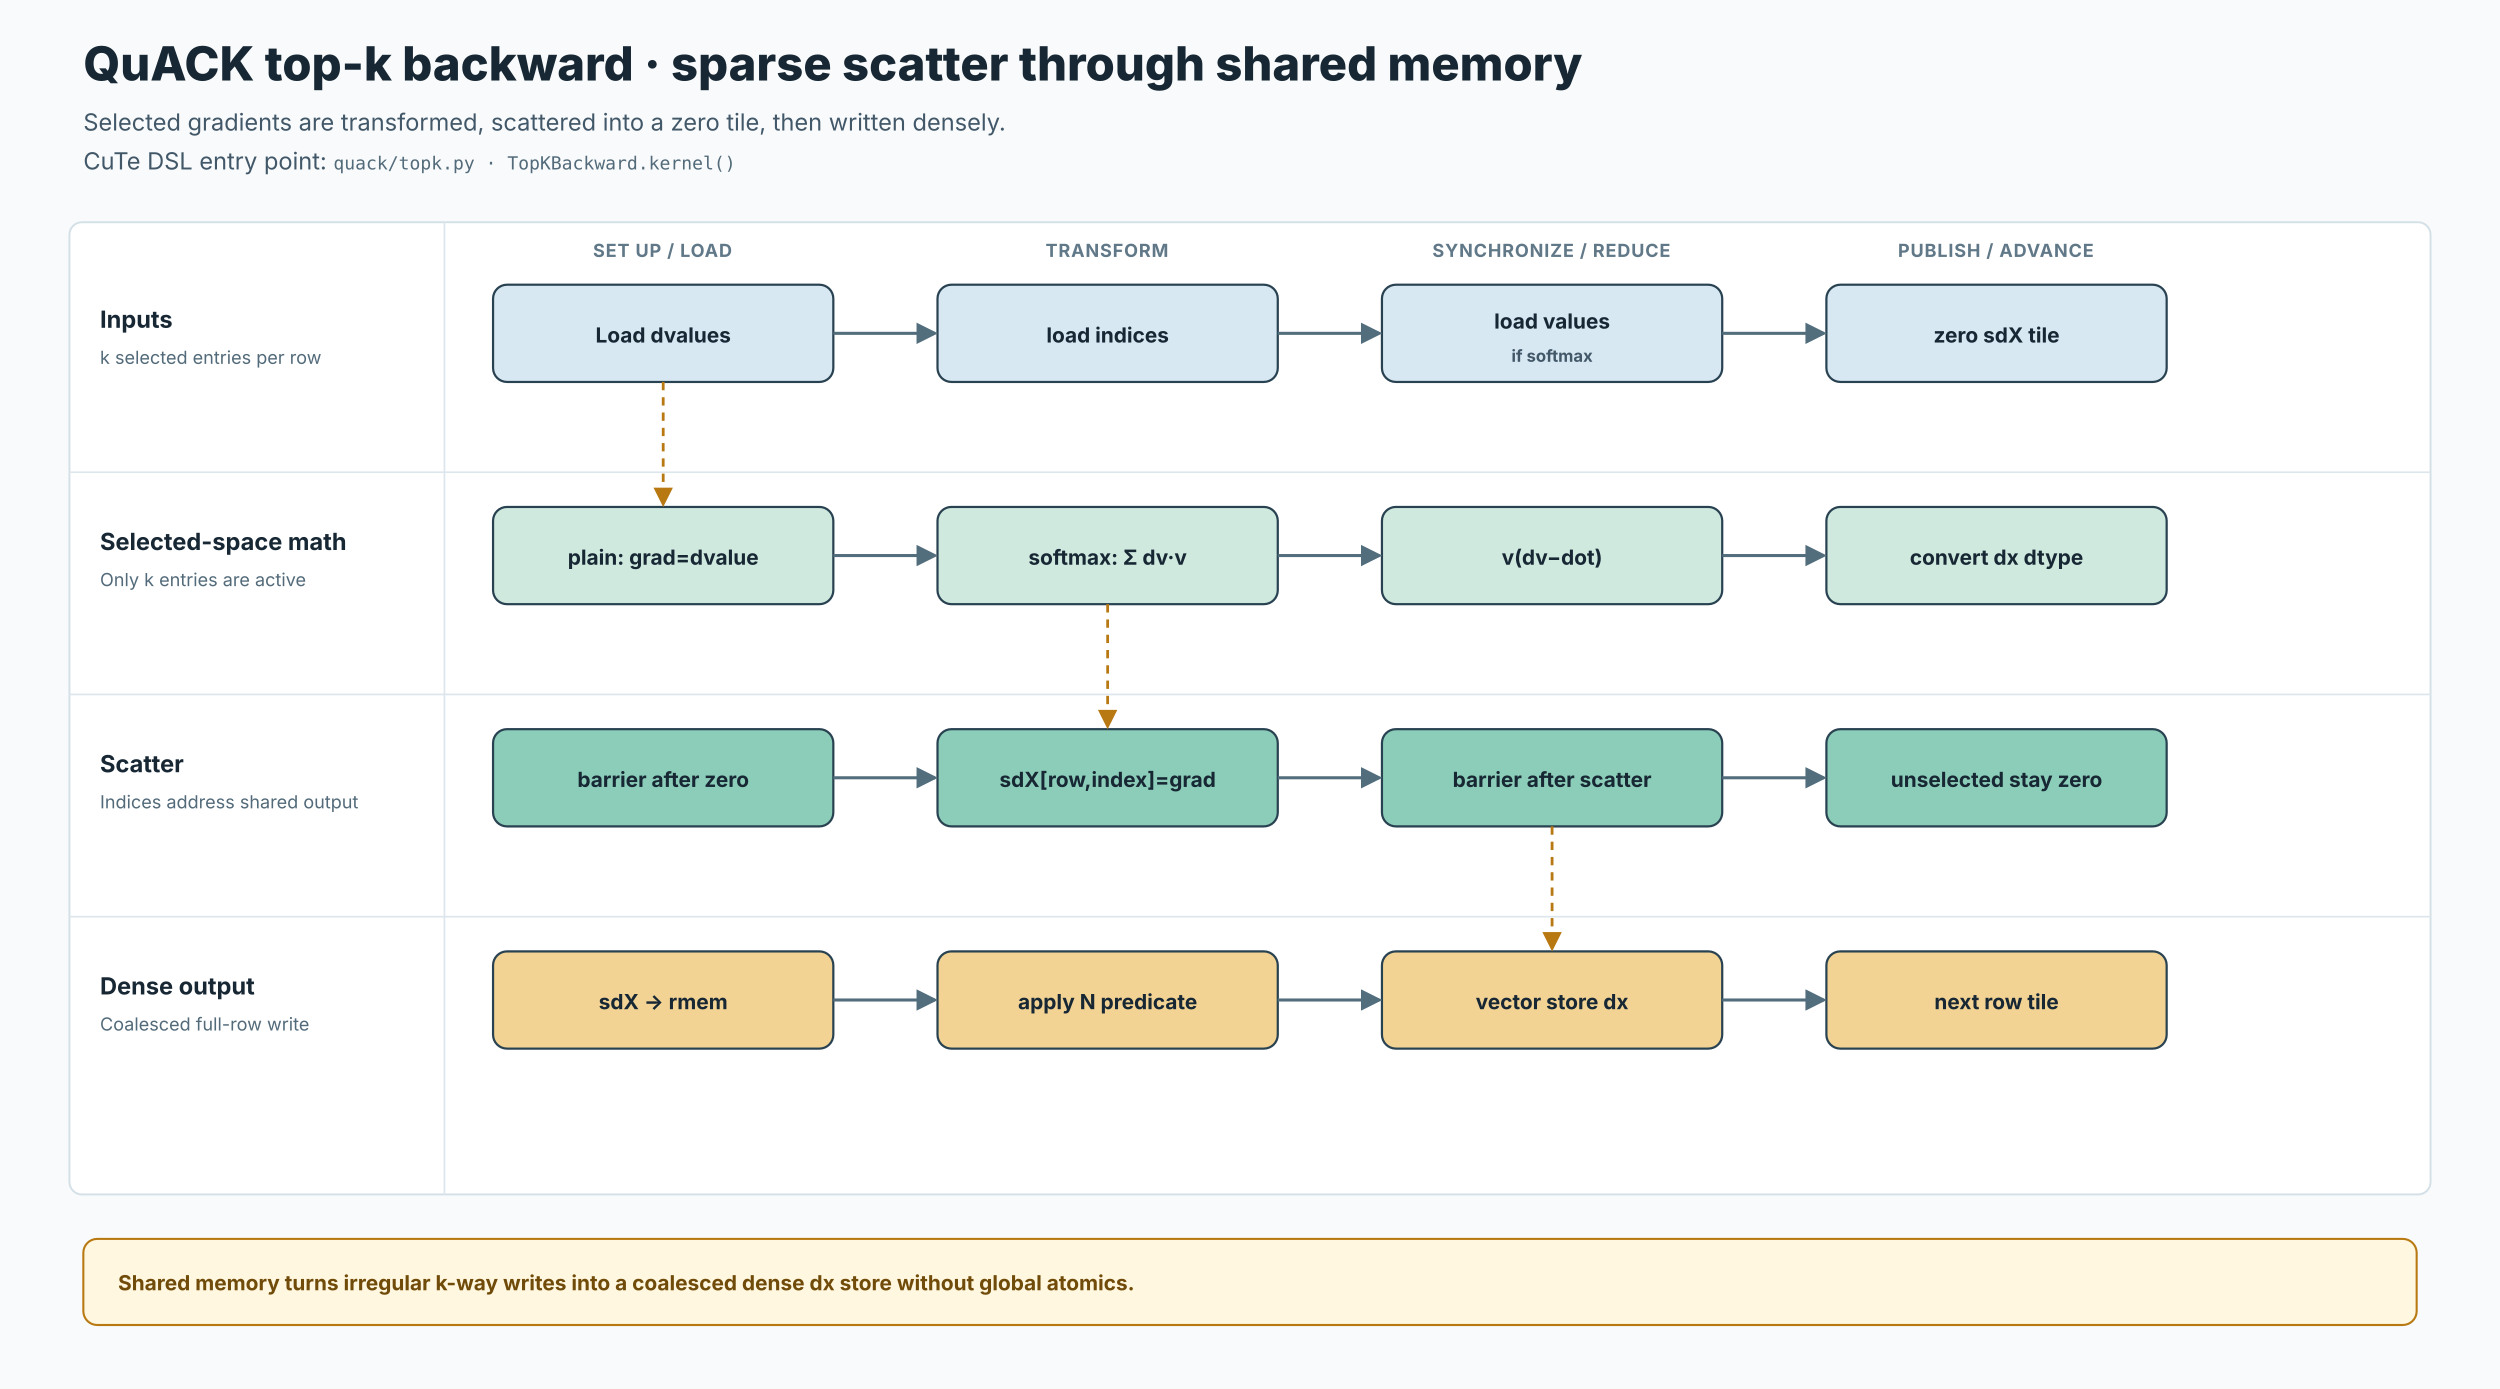
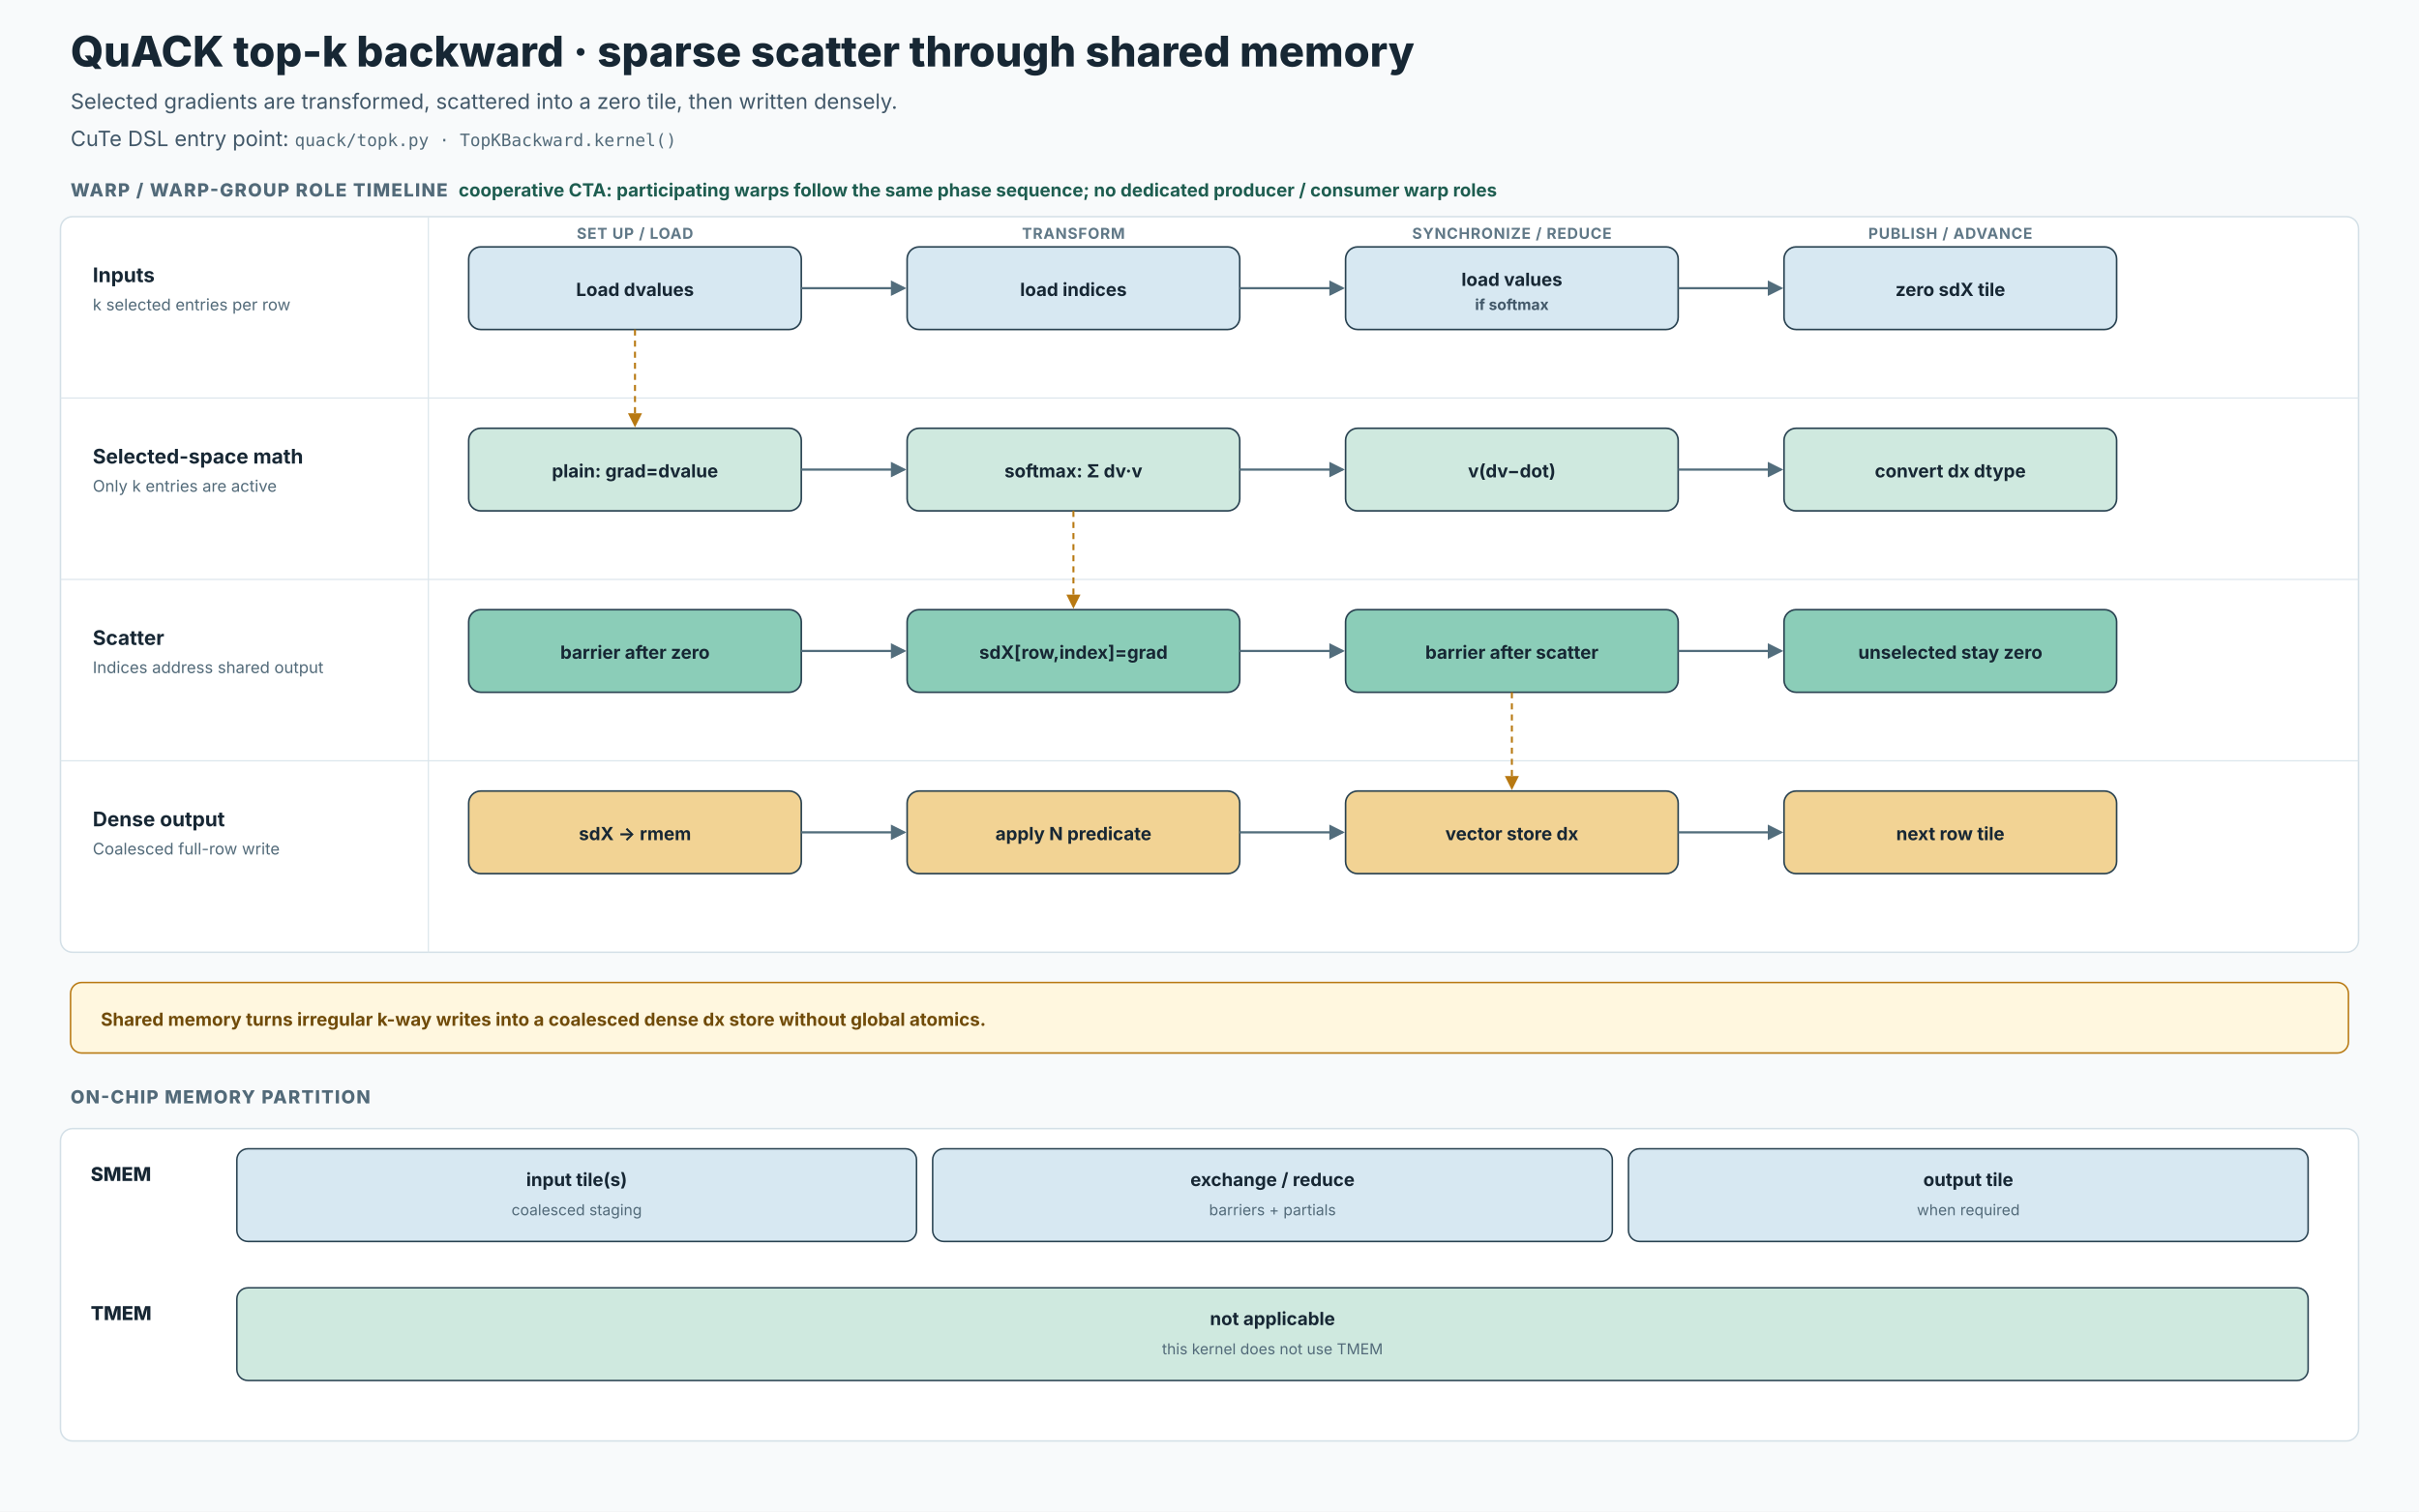
- <svg xmlns="http://www.w3.org/2000/svg" width="1800" height="1000" viewBox="0 0 1800 1000" role="img" aria-labelledby="title desc">
+ <svg xmlns="http://www.w3.org/2000/svg" width="2400" height="1500" viewBox="0 0 2400 1500" role="img" aria-labelledby="title desc">
  <defs>
    <style>
      text { font-family: Inter, ui-sans-serif, system-ui, -apple-system, BlinkMacSystemFont, "Segoe UI", sans-serif; fill: #172734; }
-       .title { font-size: 34px; font-weight: 760; } .subtitle { font-size: 17px; fill: #425869; }
-       .lane { font-size: 17px; font-weight: 730; } .lane-note { font-size: 13px; fill: #526a79; }
-       .phase { font-size: 13px; font-weight: 700; fill: #607887; text-anchor: middle; letter-spacing: .6px; }
-       .box { font-size: 15px; font-weight: 700; text-anchor: middle; dominant-baseline: middle; }
-       .mini { font-size: 12px; font-weight: 650; fill: #425869; text-anchor: middle; dominant-baseline: middle; }
+       .title { font-size: 42px; font-weight: 760; } .subtitle { font-size: 21px; fill: #425869; }
+       .panel-title { font-size: 18px; font-weight: 780; fill: #526a79; letter-spacing: 1.2px; }
+       .lane { font-size: 20px; font-weight: 730; } .lane-note { font-size: 16px; fill: #526a79; }
+       .phase { font-size: 15px; font-weight: 700; fill: #607887; text-anchor: middle; letter-spacing: .7px; }
+       .box { font-size: 18px; font-weight: 700; text-anchor: middle; dominant-baseline: middle; }
+       .mini { font-size: 15px; font-weight: 650; fill: #425869; text-anchor: middle; dominant-baseline: middle; }
      .node { stroke: #294251; stroke-width: 1.6; } .grid { stroke: #dce6ec; stroke-width: 1.2; }
      .arrow { fill: none; stroke: #526d7c; stroke-width: 2.2; marker-end: url(#arrow); }
      .dep { fill: none; stroke: #b87912; stroke-width: 2; stroke-dasharray: 6 5; marker-end: url(#gold); }
-       .note { font-size: 15px; font-weight: 650; fill: #704b09; } .source { font-family: ui-monospace, SFMono-Regular, Menlo, Consolas, monospace; font-size: 13px; fill: #526a79; }
+       .note { font-size: 18px; font-weight: 650; fill: #704b09; } .source { font-family: ui-monospace, SFMono-Regular, Menlo, Consolas, monospace; font-size: 17px; fill: #526a79; }
+       .role-summary { font-size: 18px; font-weight: 680; fill: #1e5d50; }
+       .memory-label { font-size: 19px; font-weight: 760; } .mem-node { stroke: #294251; stroke-width: 1.5; }
+       .mem-name { font-size: 18px; font-weight: 740; text-anchor: middle; } .mem-note { font-size: 15px; fill: #526a79; text-anchor: middle; }
    </style>
    <marker id="arrow" viewBox="0 0 10 10" refX="8.5" refY="5" markerWidth="7" markerHeight="7" orient="auto">
      <path d="M0 0L10 5L0 10Z" fill="#526d7c" />
    </marker>
    <marker id="gold" viewBox="0 0 10 10" refX="8.5" refY="5" markerWidth="7" markerHeight="7" orient="auto">
      <path d="M0 0L10 5L0 10Z" fill="#b87912" />
    </marker>
  </defs>
-   <rect width="1800" height="1000" fill="#f8fafb" />
-   <text class="title" x="60" y="58">QuACK top-k backward · sparse scatter through shared memory</text>
-   <text class="subtitle" x="60" y="94">Selected gradients are transformed, scattered into a zero tile, then written densely.</text>
-   <text class="subtitle" x="60" y="122">CuTe DSL entry point: <tspan class="source">quack/topk.py · TopKBackward.kernel()</tspan>
+   <rect width="2400" height="1500" fill="#f8fafb" />
+   <text class="title" x="70" y="66">QuACK top-k backward · sparse scatter through shared memory</text>
+   <text class="subtitle" x="70" y="108">Selected gradients are transformed, scattered into a zero tile, then written densely.</text>
+   <text class="subtitle" x="70" y="145">CuTe DSL entry point: <tspan class="source">quack/topk.py · TopKBackward.kernel()</tspan>
  </text>
-   <rect x="50" y="160" width="1700" height="700" rx="9" fill="#fff" stroke="#d4e0e7" stroke-width="1.4" />
-   <line class="grid" x1="320" y1="160" x2="320" y2="860" />
-   <line class="grid" x1="50" y1="340" x2="1750" y2="340" />
-   <line class="grid" x1="50" y1="500" x2="1750" y2="500" />
-   <line class="grid" x1="50" y1="660" x2="1750" y2="660" />
-   <text class="phase" x="477" y="185">SET UP / LOAD</text>
-   <text class="phase" x="797" y="185">TRANSFORM</text>
-   <text class="phase" x="1117" y="185">SYNCHRONIZE / REDUCE</text>
-   <text class="phase" x="1437" y="185">PUBLISH / ADVANCE</text>
-   <text class="lane" x="72" y="236">Inputs</text>
-   <text class="lane-note" x="72" y="262">k selected entries per row</text>
-   <rect class="node" x="355" y="205" width="245" height="70" rx="10" fill="#d7e8f2" />
-   <text class="box" x="477.5" y="241">Load dvalues</text>
-   <rect class="node" x="675" y="205" width="245" height="70" rx="10" fill="#d7e8f2" />
-   <text class="box" x="797.5" y="241">load indices</text>
-   <path class="arrow" d="M600 240 H673" />
-   <rect class="node" x="995" y="205" width="245" height="70" rx="10" fill="#d7e8f2" />
-   <text class="box" x="1117.5" y="231">load values</text>
-   <text class="mini" x="1117.5" y="256">if softmax</text>
-   <path class="arrow" d="M920 240 H993" />
-   <rect class="node" x="1315" y="205" width="245" height="70" rx="10" fill="#d7e8f2" />
-   <text class="box" x="1437.5" y="241">zero sdX tile</text>
-   <path class="arrow" d="M1240 240 H1313" />
-   <text class="lane" x="72" y="396">Selected-space math</text>
-   <text class="lane-note" x="72" y="422">Only k entries are active</text>
-   <rect class="node" x="355" y="365" width="245" height="70" rx="10" fill="#cfe9df" />
-   <text class="box" x="477.5" y="401">plain: grad=dvalue</text>
-   <rect class="node" x="675" y="365" width="245" height="70" rx="10" fill="#cfe9df" />
-   <text class="box" x="797.5" y="401">softmax: Σ dv·v</text>
-   <path class="arrow" d="M600 400 H673" />
-   <rect class="node" x="995" y="365" width="245" height="70" rx="10" fill="#cfe9df" />
-   <text class="box" x="1117.5" y="401">v(dv−dot)</text>
-   <path class="arrow" d="M920 400 H993" />
-   <rect class="node" x="1315" y="365" width="245" height="70" rx="10" fill="#cfe9df" />
-   <text class="box" x="1437.5" y="401">convert dx dtype</text>
-   <path class="arrow" d="M1240 400 H1313" />
-   <text class="lane" x="72" y="556">Scatter</text>
-   <text class="lane-note" x="72" y="582">Indices address shared output</text>
-   <rect class="node" x="355" y="525" width="245" height="70" rx="10" fill="#8bcdb8" />
-   <text class="box" x="477.5" y="561">barrier after zero</text>
-   <rect class="node" x="675" y="525" width="245" height="70" rx="10" fill="#8bcdb8" />
-   <text class="box" x="797.5" y="561">sdX[row,index]=grad</text>
-   <path class="arrow" d="M600 560 H673" />
-   <rect class="node" x="995" y="525" width="245" height="70" rx="10" fill="#8bcdb8" />
-   <text class="box" x="1117.5" y="561">barrier after scatter</text>
-   <path class="arrow" d="M920 560 H993" />
-   <rect class="node" x="1315" y="525" width="245" height="70" rx="10" fill="#8bcdb8" />
-   <text class="box" x="1437.5" y="561">unselected stay zero</text>
-   <path class="arrow" d="M1240 560 H1313" />
-   <text class="lane" x="72" y="716">Dense output</text>
-   <text class="lane-note" x="72" y="742">Coalesced full-row write</text>
-   <rect class="node" x="355" y="685" width="245" height="70" rx="10" fill="#f2d394" />
-   <text class="box" x="477.5" y="721">sdX → rmem</text>
-   <rect class="node" x="675" y="685" width="245" height="70" rx="10" fill="#f2d394" />
-   <text class="box" x="797.5" y="721">apply N predicate</text>
-   <path class="arrow" d="M600 720 H673" />
-   <rect class="node" x="995" y="685" width="245" height="70" rx="10" fill="#f2d394" />
-   <text class="box" x="1117.5" y="721">vector store dx</text>
-   <path class="arrow" d="M920 720 H993" />
-   <rect class="node" x="1315" y="685" width="245" height="70" rx="10" fill="#f2d394" />
-   <text class="box" x="1437.5" y="721">next row tile</text>
-   <path class="arrow" d="M1240 720 H1313" />
-   <path class="dep" d="M477.5 275 V363" />
-   <path class="dep" d="M797.5 435 V523" />
-   <path class="dep" d="M1117.5 595 V683" />
-   <rect x="60" y="892" width="1680" height="62" rx="10" fill="#fff7df" stroke="#b87912" stroke-width="1.5" />
-   <text class="note" x="85" y="929">Shared memory turns irregular k-way writes into a coalesced dense dx store without global atomics.</text>
+   <text class="panel-title" x="70" y="195">WARP / WARP-GROUP ROLE TIMELINE</text>
+   <text class="role-summary" x="455" y="195">cooperative CTA: participating warps follow the same phase sequence; no dedicated producer / consumer warp roles</text>
+   <rect x="60" y="215" width="2280" height="730" rx="12" fill="#fff" stroke="#d4e0e7" stroke-width="1.5" />
+   <line class="grid" x1="425" y1="215" x2="425" y2="945" />
+   <line class="grid" x1="60" y1="395" x2="2340" y2="395" />
+   <line class="grid" x1="60" y1="575" x2="2340" y2="575" />
+   <line class="grid" x1="60" y1="755" x2="2340" y2="755" />
+   <text class="phase" x="630" y="237">SET UP / LOAD</text>
+   <text class="phase" x="1065" y="237">TRANSFORM</text>
+   <text class="phase" x="1500" y="237">SYNCHRONIZE / REDUCE</text>
+   <text class="phase" x="1935" y="237">PUBLISH / ADVANCE</text>
+   <text class="lane" x="92" y="280">Inputs</text>
+   <text class="lane-note" x="92" y="308">k selected entries per row</text>
+   <rect class="node" x="465" y="245" width="330" height="82" rx="12" fill="#d7e8f2" />
+   <text class="box" x="630" y="287">Load dvalues</text>
+   <rect class="node" x="900" y="245" width="330" height="82" rx="12" fill="#d7e8f2" />
+   <text class="box" x="1065" y="287">load indices</text>
+   <path class="arrow" d="M795 286 H897" />
+   <rect class="node" x="1335" y="245" width="330" height="82" rx="12" fill="#d7e8f2" />
+   <text class="box" x="1500" y="277">load values</text>
+   <text class="mini" x="1500" y="302">if softmax</text>
+   <path class="arrow" d="M1230 286 H1332" />
+   <rect class="node" x="1770" y="245" width="330" height="82" rx="12" fill="#d7e8f2" />
+   <text class="box" x="1935" y="287">zero sdX tile</text>
+   <path class="arrow" d="M1665 286 H1767" />
+   <text class="lane" x="92" y="460">Selected-space math</text>
+   <text class="lane-note" x="92" y="488">Only k entries are active</text>
+   <rect class="node" x="465" y="425" width="330" height="82" rx="12" fill="#cfe9df" />
+   <text class="box" x="630" y="467">plain: grad=dvalue</text>
+   <rect class="node" x="900" y="425" width="330" height="82" rx="12" fill="#cfe9df" />
+   <text class="box" x="1065" y="467">softmax: Σ dv·v</text>
+   <path class="arrow" d="M795 466 H897" />
+   <rect class="node" x="1335" y="425" width="330" height="82" rx="12" fill="#cfe9df" />
+   <text class="box" x="1500" y="467">v(dv−dot)</text>
+   <path class="arrow" d="M1230 466 H1332" />
+   <rect class="node" x="1770" y="425" width="330" height="82" rx="12" fill="#cfe9df" />
+   <text class="box" x="1935" y="467">convert dx dtype</text>
+   <path class="arrow" d="M1665 466 H1767" />
+   <text class="lane" x="92" y="640">Scatter</text>
+   <text class="lane-note" x="92" y="668">Indices address shared output</text>
+   <rect class="node" x="465" y="605" width="330" height="82" rx="12" fill="#8bcdb8" />
+   <text class="box" x="630" y="647">barrier after zero</text>
+   <rect class="node" x="900" y="605" width="330" height="82" rx="12" fill="#8bcdb8" />
+   <text class="box" x="1065" y="647">sdX[row,index]=grad</text>
+   <path class="arrow" d="M795 646 H897" />
+   <rect class="node" x="1335" y="605" width="330" height="82" rx="12" fill="#8bcdb8" />
+   <text class="box" x="1500" y="647">barrier after scatter</text>
+   <path class="arrow" d="M1230 646 H1332" />
+   <rect class="node" x="1770" y="605" width="330" height="82" rx="12" fill="#8bcdb8" />
+   <text class="box" x="1935" y="647">unselected stay zero</text>
+   <path class="arrow" d="M1665 646 H1767" />
+   <text class="lane" x="92" y="820">Dense output</text>
+   <text class="lane-note" x="92" y="848">Coalesced full-row write</text>
+   <rect class="node" x="465" y="785" width="330" height="82" rx="12" fill="#f2d394" />
+   <text class="box" x="630" y="827">sdX → rmem</text>
+   <rect class="node" x="900" y="785" width="330" height="82" rx="12" fill="#f2d394" />
+   <text class="box" x="1065" y="827">apply N predicate</text>
+   <path class="arrow" d="M795 826 H897" />
+   <rect class="node" x="1335" y="785" width="330" height="82" rx="12" fill="#f2d394" />
+   <text class="box" x="1500" y="827">vector store dx</text>
+   <path class="arrow" d="M1230 826 H1332" />
+   <rect class="node" x="1770" y="785" width="330" height="82" rx="12" fill="#f2d394" />
+   <text class="box" x="1935" y="827">next row tile</text>
+   <path class="arrow" d="M1665 826 H1767" />
+   <path class="dep" d="M630 327 V422" />
+   <path class="dep" d="M1065 507 V602" />
+   <path class="dep" d="M1500 687 V782" />
+   <rect x="70" y="975" width="2260" height="70" rx="11" fill="#fff7df" stroke="#b87912" stroke-width="1.5" />
+   <text class="note" x="100" y="1018">Shared memory turns irregular k-way writes into a coalesced dense dx store without global atomics.</text>
+   <text class="panel-title" x="70" y="1095">ON-CHIP MEMORY PARTITION</text>
+   <rect x="60" y="1120" width="2280" height="310" rx="12" fill="#fff" stroke="#d4e0e7" stroke-width="1.5" />
+   <text class="memory-label" x="90" y="1172">SMEM</text>
+   <rect class="mem-node" x="235.0" y="1140" width="674.333" height="92" rx="11" fill="#d7e8f2" />
+   <text class="mem-name" x="572.167" y="1177">input tile(s)</text>
+   <text class="mem-note" x="572.167" y="1206">coalesced staging</text>
+   <rect class="mem-node" x="925.333" y="1140" width="674.333" height="92" rx="11" fill="#d7e8f2" />
+   <text class="mem-name" x="1262.5" y="1177">exchange / reduce</text>
+   <text class="mem-note" x="1262.5" y="1206">barriers + partials</text>
+   <rect class="mem-node" x="1615.667" y="1140" width="674.333" height="92" rx="11" fill="#d7e8f2" />
+   <text class="mem-name" x="1952.833" y="1177">output tile</text>
+   <text class="mem-note" x="1952.833" y="1206">when required</text>
+   <text class="memory-label" x="90" y="1310">TMEM</text>
+   <rect class="mem-node" x="235.0" y="1278" width="2055.0" height="92" rx="11" fill="#cfe9df" />
+   <text class="mem-name" x="1262.5" y="1315">not applicable</text>
+   <text class="mem-note" x="1262.5" y="1344">this kernel does not use TMEM</text>
</svg>
